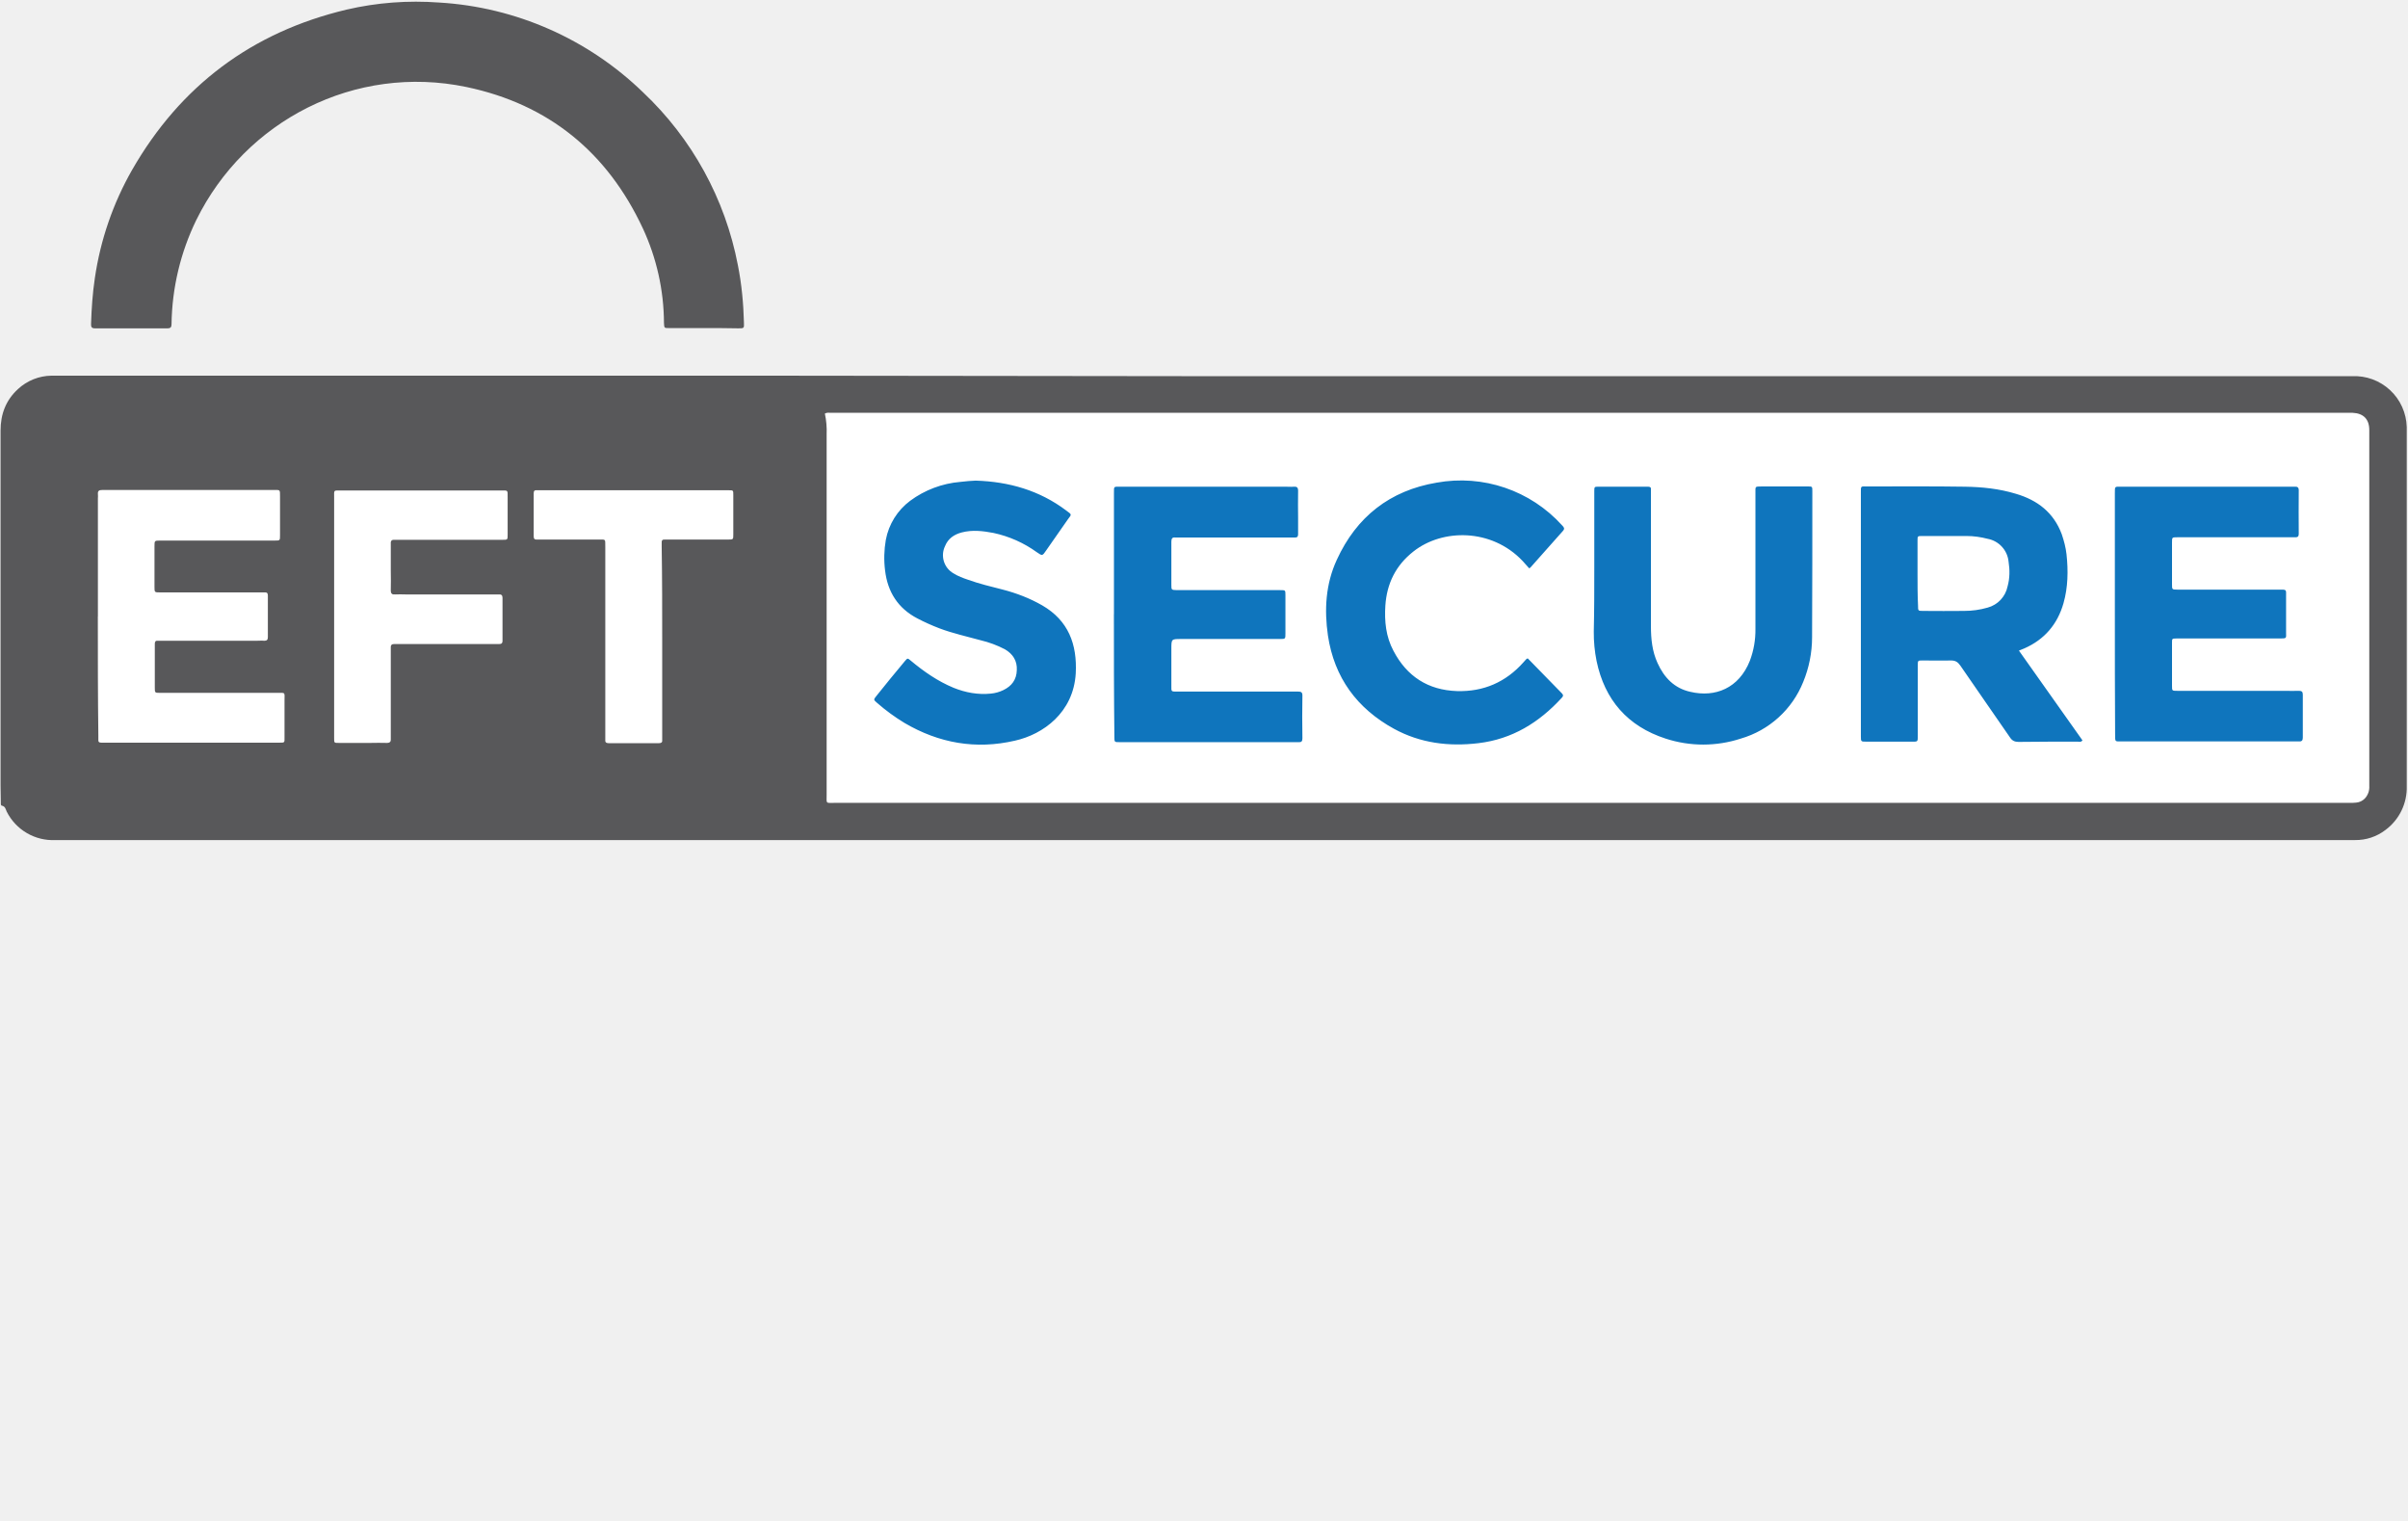
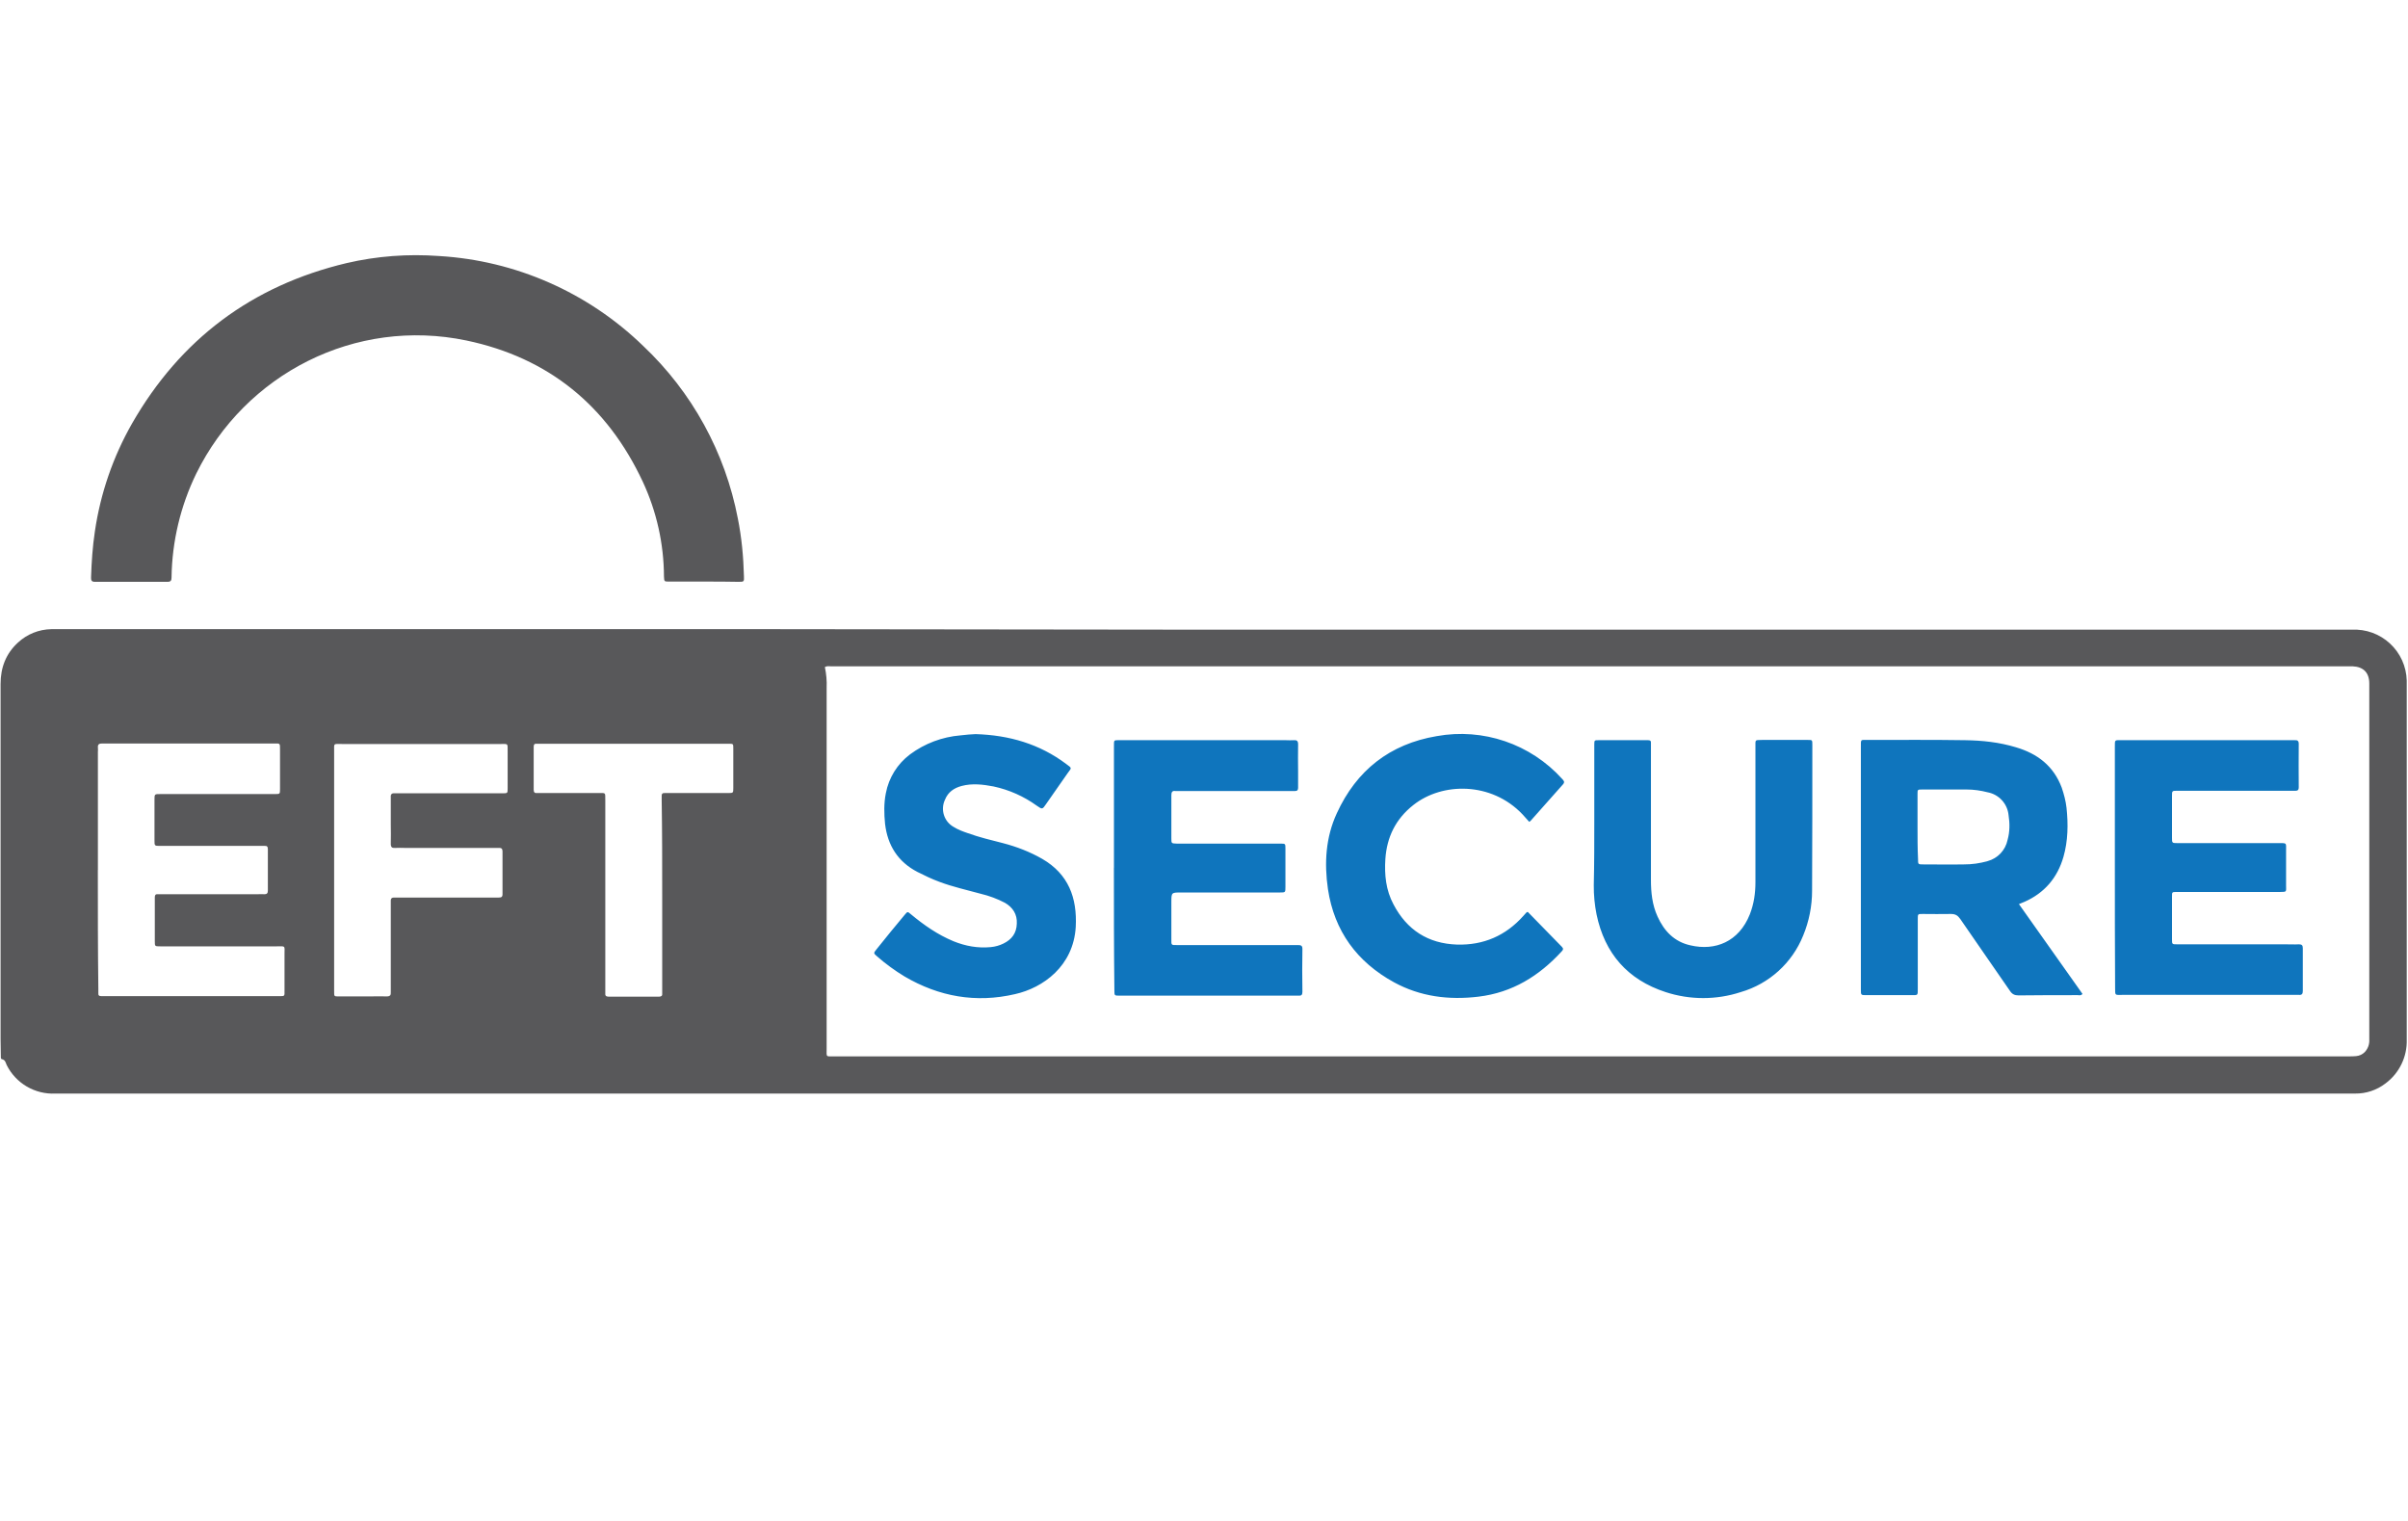
<svg xmlns="http://www.w3.org/2000/svg" role="img" viewBox="0 0 38 24" width="38" height="24" aria-labelledby="pi-eft_secure">
-   <path d="M19 5.936h18.114a.825.825 0 0 1 .866.802v5.664a.83.83 0 0 1-.335.694.77.77 0 0 1-.48.16H.875a.816.816 0 0 1-.77-.451c-.016-.036-.02-.08-.076-.092-.02-.004-.016-.032-.016-.052 0-.087-.004-.18-.004-.267v-5.6c0-.26.084-.48.275-.655a.793.793 0 0 1 .527-.211h11.368c2.276.004 4.547.004 6.822.008zm-7.887-.759h-.555c-.076 0-.076 0-.08-.08a3.58 3.58 0 0 0-.335-1.497c-.56-1.197-1.485-1.955-2.782-2.227-1.757-.367-3.49.527-4.264 2.1a3.873 3.873 0 0 0-.39 1.64c0 .048-.013.068-.065.068H1.497c-.06 0-.06-.032-.06-.072.008-.243.024-.483.06-.722a4.862 4.862 0 0 1 .587-1.705C2.846 1.353 3.976.507 5.468.152 5.948.04 6.438.004 6.93.04a5.052 5.052 0 0 1 3.218 1.417 5.053 5.053 0 0 1 1.496 2.726c.06.3.088.603.096.91.004.088 0 .088-.088.088-.175-.004-.359-.004-.538-.004z" id="Path" fill="#58585A" />
-   <path d="M13.017 6.526c.036-.02.067-.012.095-.012h24.014c.171.008.263.1.263.272v5.616a.264.264 0 0 1-.072.2.217.217 0 0 1-.135.063c-.036.004-.072.004-.104.004H13.176c-.151 0-.131.02-.131-.131V6.854a1.297 1.297 0 0 0-.028-.328zM1.545 9.728V7.863c0-.024.004-.043 0-.067-.004-.052.02-.064.068-.064h2.702c.108 0 .104-.012.104.104v.61c0 .084 0 .084-.084.084H2.53c-.092 0-.092 0-.092.092v.639c0 .087 0 .087.092.087h1.645c.036-.004.052.012.052.048v.659c0 .04-.016.056-.056.056-.04-.004-.084 0-.124 0H2.491c-.04-.004-.048.016-.048.052v.686c0 .084 0 .084.084.084H4.37c.14 0 .12-.016.12.12v.575c0 .095.008.091-.092.091H1.6c-.036 0-.052-.012-.048-.052V11.6c-.008-.615-.008-1.242-.008-1.872zm3.728.008v-1.88c0-.132-.016-.116.12-.116h2.51c.116 0 .108-.012.108.107v.591c0 .08 0 .08-.084.08h-1.7c-.044-.004-.064.016-.06.06v.431c0 .104.004.204 0 .307 0 .052.02.068.068.064.056-.004.108 0 .164 0H7.87c.04-.004.06.012.06.052v.679c0 .044-.02.052-.06.052H6.215c-.032 0-.048.016-.048.044v1.448c.004.048-.012.068-.064.068-.084-.004-.171 0-.26 0h-.486c-.088 0-.084.004-.084-.084V9.736zm5.177.387v1.556c.004.036-.016.048-.052.048h-.794c-.044 0-.056-.02-.052-.056V8.634c-.004-.136.02-.12-.124-.12h-.954c-.036.004-.052-.012-.052-.052v-.678c0-.04.016-.052.052-.048H11.5c.072 0 .072 0 .072.076v.622c0 .08 0 .08-.088.08h-.994c-.036-.004-.052.016-.048.052v.068c.008.495.008.99.008 1.489z" id="Path" fill="#FFF" />
-   <path d="M31.86 10.266l1.003 1.417c-.024.032-.052.02-.076.02-.311 0-.623 0-.934.004-.06 0-.1-.02-.132-.068-.26-.379-.527-.758-.786-1.137-.04-.056-.076-.08-.148-.08-.148.004-.3 0-.447 0-.076 0-.076 0-.076.08V11.6c0 .111.004.103-.103.103h-.707c-.088 0-.088 0-.088-.087V7.784c0-.124-.008-.108.108-.108.51 0 1.026-.004 1.537.004.271.004.539.032.802.112.34.1.595.295.723.638.035.104.063.208.075.316.028.259.024.522-.048.774-.095.331-.299.57-.614.71-.028.012-.052.02-.088.036zm-14.281-.574V7.772c0-.1-.004-.092.096-.092h2.618c.04 0 .084.004.124 0 .048-.004.068.012.068.064-.004.147 0 .291 0 .439v.247c0 .036-.012.052-.048.052h-1.888c-.052-.008-.064.02-.064.068v.679c0 .08 0 .08.088.083h1.632c.08 0 .08 0 .08.08v.603c0 .088 0 .088-.088.088h-1.556c-.156 0-.156 0-.156.155v.575c0 .104-.008.1.096.1h1.904c.044 0 .068.008.068.06-.004.227-.004.45 0 .678 0 .048-.016.064-.064.06H17.67c-.084 0-.084 0-.084-.083-.008-.651-.008-1.294-.008-1.936zm15.795-.008v-1.9c0-.116-.004-.104.104-.104h2.734c.044-.004.064.012.064.056 0 .227-.004.459 0 .686 0 .06-.032.056-.072.056h-1.845c-.083 0-.083 0-.083.084v.659c0 .08 0 .083.084.083h1.596c.136 0 .12-.008.12.116v.555c0 .096.016.1-.096.1h-1.637c-.067 0-.067.004-.067.068v.678c0 .08 0 .08.084.08h1.7c.072 0 .148.004.22 0 .044 0 .06.016.06.06v.678c0 .044-.016.064-.06.06h-2.786c-.12 0-.116.016-.116-.111-.004-.631-.004-1.27-.004-1.904zm-8.215-.723V7.748c0-.068.004-.068.068-.068h.782c.032 0 .048.012.044.044v2.159c0 .2.02.395.104.579.104.231.267.4.519.455.391.092.766-.056.938-.49a1.37 1.37 0 0 0 .088-.504V7.792c0-.128-.012-.112.107-.116h.719c.072 0 .072 0 .072.076 0 .766 0 1.536-.004 2.303 0 .243-.048.483-.14.706a1.518 1.518 0 0 1-.986.894 1.91 1.91 0 0 1-1.185 0c-.6-.195-.962-.61-1.09-1.225a2.248 2.248 0 0 1-.044-.463c.008-.34.008-.67.008-1.006zm-9.763-1.377c.53.016 1.01.156 1.429.471.1.072.083.06.024.144-.112.163-.224.323-.34.487-.06.088-.06.088-.147.028a1.812 1.812 0 0 0-.683-.304c-.168-.032-.335-.052-.503-.008-.12.032-.215.096-.263.216a.33.33 0 0 0 .135.43c.072.045.148.073.228.1.18.065.367.109.55.156.216.056.424.136.62.248.415.24.554.615.53 1.074-.036.618-.515.962-.958 1.061-.618.144-1.201.04-1.744-.279a3.062 3.062 0 0 1-.431-.315c-.06-.052-.06-.052-.012-.112.148-.184.295-.367.447-.547.044-.052.044-.052.096-.008.207.172.423.323.674.427.188.076.384.112.587.092a.573.573 0 0 0 .2-.056c.131-.064.207-.164.211-.315.008-.148-.064-.256-.187-.328a1.643 1.643 0 0 0-.384-.143c-.215-.06-.439-.108-.65-.188a3.3 3.3 0 0 1-.347-.156c-.308-.16-.471-.419-.511-.758a1.63 1.63 0 0 1 .012-.483.998.998 0 0 1 .383-.615 1.55 1.55 0 0 1 .794-.299c.088-.012.172-.016.24-.02zm8.714 2.806l.538.551c.028.028.02.048-.004.072-.355.387-.778.65-1.313.714-.467.056-.918 0-1.333-.227-.583-.32-.942-.807-1.042-1.47-.06-.41-.036-.817.14-1.197.31-.678.838-1.093 1.576-1.217a2.15 2.15 0 0 1 1.98.675c.024.027.048.047.012.087-.172.192-.343.388-.515.58-.004.003-.012.003-.016.011l-.108-.12c-.49-.515-1.265-.507-1.72-.147-.28.22-.42.507-.443.854-.016.247.008.49.128.714.211.404.547.62 1.002.635.419.012.77-.14 1.05-.455.015-.02.035-.036.051-.056.004 0 .008 0 .016-.004z" id="Path" fill="#0F75BD" />
-   <path d="M30.26 9.045V8.53c0-.072 0-.072.076-.072h.699c.111 0 .223.016.331.044a.407.407 0 0 1 .331.363c.02.128.02.26-.016.388a.437.437 0 0 1-.315.335 1.33 1.33 0 0 1-.375.052c-.212.004-.427 0-.639 0-.084 0-.084 0-.084-.084-.008-.168-.008-.34-.008-.511z" id="Path" fill="#FFF" />
+   <g id="Page-1" stroke="none" stroke-width="1" fill="none" fill-rule="evenodd">
+     <g id="Group">
+       <path id="Rectangle" fill="#FFF" d="M0 0h38v24H0z" />
+       <g id="eft_secure" transform="translate(0 4)">
+         <path d="M19 5.936h18.114a.825.825 0 0 1 .866.802v5.664a.83.83 0 0 1-.335.694.77.77 0 0 1-.48.16H.875a.816.816 0 0 1-.77-.451c-.016-.036-.02-.08-.076-.092-.02-.004-.016-.032-.016-.052 0-.087-.004-.18-.004-.267v-5.6c0-.26.084-.48.275-.655a.793.793 0 0 1 .527-.211h11.368c2.276.004 4.547.004 6.822.008zM11.113 5.177h-.555c-.076 0-.076 0-.08-.08a3.58 3.58 0 0 0-.335-1.497c-.56-1.197-1.485-1.955-2.782-2.227-1.757-.367-3.49.527-4.264 2.1a3.873 3.873 0 0 0-.39 1.64c0 .048-.013.068-.065.068H1.497c-.06 0-.06-.032-.06-.072.008-.243.024-.483.06-.722a4.862 4.862 0 0 1 .587-1.705C2.846 1.353 3.976.507 5.468.152 5.948.04 6.438.004 6.93.04a5.052 5.052 0 0 1 3.218 1.417 5.053 5.053 0 0 1 1.496 2.726c.06.3.088.603.096.91.004.088 0 .088-.088.088-.175-.004-.359-.004-.538-.004z" id="Path" fill="#58585A" />
+         <path d="M13.017 6.526c.036-.02.067-.012.095-.012h24.014c.171.008.263.1.263.272V12.402a.264.264 0 0 1-.072.2.217.217 0 0 1-.135.063c-.036.004-.072.004-.104.004H13.176c-.151 0-.131.02-.131-.131V6.854a1.297 1.297 0 0 0-.028-.328zM1.545 9.728V7.863c0-.024.004-.043 0-.067-.004-.052.02-.064.068-.064h2.702c.108 0 .104-.012.104.104v.61c0 .084 0 .084-.084.084H2.53c-.092 0-.092 0-.092.092v.639c0 .087 0 .087.092.087H4.175c.036-.004.052.012.052.048v.659c0 .04-.016.056-.056.056-.04-.004-.084 0-.124 0H2.491c-.04-.004-.048.016-.048.052V10.849c0 .084 0 .084.084.084H4.37c.14 0 .12-.016.12.12v.575c0 .095.008.091-.092.091H1.6c-.036 0-.052-.012-.048-.052V11.6c-.008-.615-.008-1.242-.008-1.872zM5.273 9.736v-1.88c0-.132-.016-.116.12-.116h2.51c.116 0 .108-.012.108.107v.591c0 .08 0 .08-.084.08h-1.7c-.044-.004-.064.016-.06.06v.431c0 .104.004.204 0 .307 0 .052.02.068.068.064.056-.004.108 0 .164 0H7.87c.04-.004.06.012.06.052v.679c0 .044-.02.052-.06.052H6.215c-.032 0-.048.016-.048.044v1.448c.004.048-.012.068-.064.068-.084-.004-.171 0-.26 0h-.486c-.088 0-.084.004-.084-.084v-1.5-.403zM10.45 10.123v1.556c.004.036-.016.048-.052.048h-.794c-.044 0-.056-.02-.052-.056v-.067V8.69v-.056c-.004-.136.02-.12-.124-.12h-.954c-.036.004-.052-.012-.052-.052v-.678c0-.04.016-.052.052-.048H11.5c.072 0 .072 0 .072.076v.622c0 .08 0 .08-.088.08h-.994c-.036-.004-.052.016-.048.052v.068c.008.495.008.99.008 1.489z" id="Path" fill="#FFF" />
+         <path d="M31.86 10.266l1.003 1.417c-.024.032-.052.02-.076.02-.311 0-.623 0-.934.004-.06 0-.1-.02-.132-.068-.26-.379-.527-.758-.786-1.137-.04-.056-.076-.08-.148-.08-.148.004-.3 0-.447 0-.076 0-.076 0-.076.08V11.6c0 .111.004.103-.103.103h-.707c-.088 0-.088 0-.088-.087V9.819 7.784c0-.124-.008-.108.108-.108.51 0 1.026-.004 1.537.004.271.004.539.032.802.112.34.1.595.295.723.638.035.104.063.208.075.316.028.259.024.522-.048.774-.095.331-.299.57-.614.71-.028.012-.052.02-.088.036zM17.579 9.692V7.828v-.056c0-.1-.004-.092.096-.092h2.618c.04 0 .084.004.124 0 .048-.004.068.012.068.064-.004.147 0 .291 0 .439v.247c0 .036-.012.052-.048.052H18.549c-.052-.008-.064.02-.064.068v.679c0 .08 0 .08.088.083H20.205c.08 0 .08 0 .08.08v.603c0 .088 0 .088-.088.088h-1.556c-.156 0-.156 0-.156.155v.575c0 .104-.008.1.096.1h1.904c.044 0 .068.008.068.06-.004.227-.004.45 0 .678 0 .048-.016.064-.064.06H17.67c-.084 0-.084 0-.084-.083-.008-.651-.008-1.294-.008-1.936zM33.374 9.684v-1.9c0-.116-.004-.104.104-.104h2.734c.044-.004.064.012.064.056 0 .227-.004.459 0 .686 0 .06-.032.056-.072.056H34.359c-.083 0-.083 0-.083.084v.659c0 .08 0 .083.084.083h1.596c.136 0 .12-.008.12.116v.555c0 .096.016.1-.096.1h-1.637c-.067 0-.067.004-.067.068v.678c0 .08 0 .08.084.08h1.7c.072 0 .148.004.22 0 .044 0 .06.016.06.06v.678c0 .044-.016.064-.06.06h-2.786c-.12 0-.116.016-.116-.111-.004-.631-.004-1.27-.004-1.904zM25.159 8.961V7.804v-.056c0-.068.004-.068.068-.068h.782c.032 0 .048.012.044.044V9.883c0 .2.02.395.104.579.104.231.267.4.519.455.391.092.766-.056.938-.49.064-.165.088-.332.088-.504V7.792c0-.128-.012-.112.107-.116h.719c.072 0 .072 0 .072.076 0 .766 0 1.536-.004 2.303 0 .243-.048.483-.14.706a1.518 1.518 0 0 1-.986.894 1.91 1.91 0 0 1-1.185 0c-.6-.195-.962-.61-1.09-1.225a2.248 2.248 0 0 1-.044-.463c.008-.34.008-.67.008-1.006zM15.396 7.584c.53.016 1.01.156 1.429.471.1.072.083.06.024.144-.112.163-.224.323-.34.487-.06.088-.06.088-.147.028a1.812 1.812 0 0 0-.683-.304c-.168-.032-.335-.052-.503-.008-.12.032-.215.096-.263.216a.33.33 0 0 0 .135.43c.072.045.148.073.228.1.18.065.367.109.55.156.216.056.424.136.62.248.415.24.554.615.53 1.074-.036.618-.515.962-.958 1.061-.618.144-1.201.04-1.744-.279a3.062 3.062 0 0 1-.431-.315c-.06-.052-.06-.052-.012-.112.148-.184.295-.367.447-.547.044-.052.044-.052.096-.008.207.172.423.323.674.427.188.076.384.112.587.092a.573.573 0 0 0 .2-.056c.131-.064.207-.164.211-.315.008-.148-.064-.256-.187-.328a1.643 1.643 0 0 0-.384-.143c-.215-.06-.439-.108-.65-.188-.12-.044-.236-.1-.347-.156-.308-.16-.471-.419-.511-.758-.016-.16-.02-.323.012-.483a.998.998 0 0 1 .383-.615 1.55 1.55 0 0 1 .794-.299c.088-.012.172-.016.24-.02zM24.11 10.39l.538.551c.028.028.02.048-.004.072-.355.387-.778.65-1.313.714-.467.056-.918 0-1.333-.227-.583-.32-.942-.807-1.042-1.47-.06-.41-.036-.817.14-1.197.31-.678.838-1.093 1.576-1.217a2.15 2.15 0 0 1 1.98.675c.024.027.048.047.012.087-.172.192-.343.388-.515.58-.004.003-.012.003-.016.011l-.108-.12c-.49-.515-1.265-.507-1.72-.147-.28.22-.42.507-.443.854-.016.247.008.49.128.714.211.404.547.62 1.002.635.419.012.77-.14 1.05-.455.015-.02.035-.036.051-.056.004 0 .008 0 .016-.004z" id="Path" fill="#0F75BD" />
+         <path d="M30.26 9.045V8.53c0-.072 0-.072.076-.072h.699c.111 0 .223.016.331.044a.407.407 0 0 1 .331.363c.02.128.02.26-.016.388a.437.437 0 0 1-.315.335 1.33 1.33 0 0 1-.375.052c-.212.004-.427 0-.639 0-.084 0-.084 0-.084-.084-.008-.168-.008-.34-.008-.511z" id="Path" fill="#FFF" />
+       </g>
+     </g>
+   </g>
</svg>
